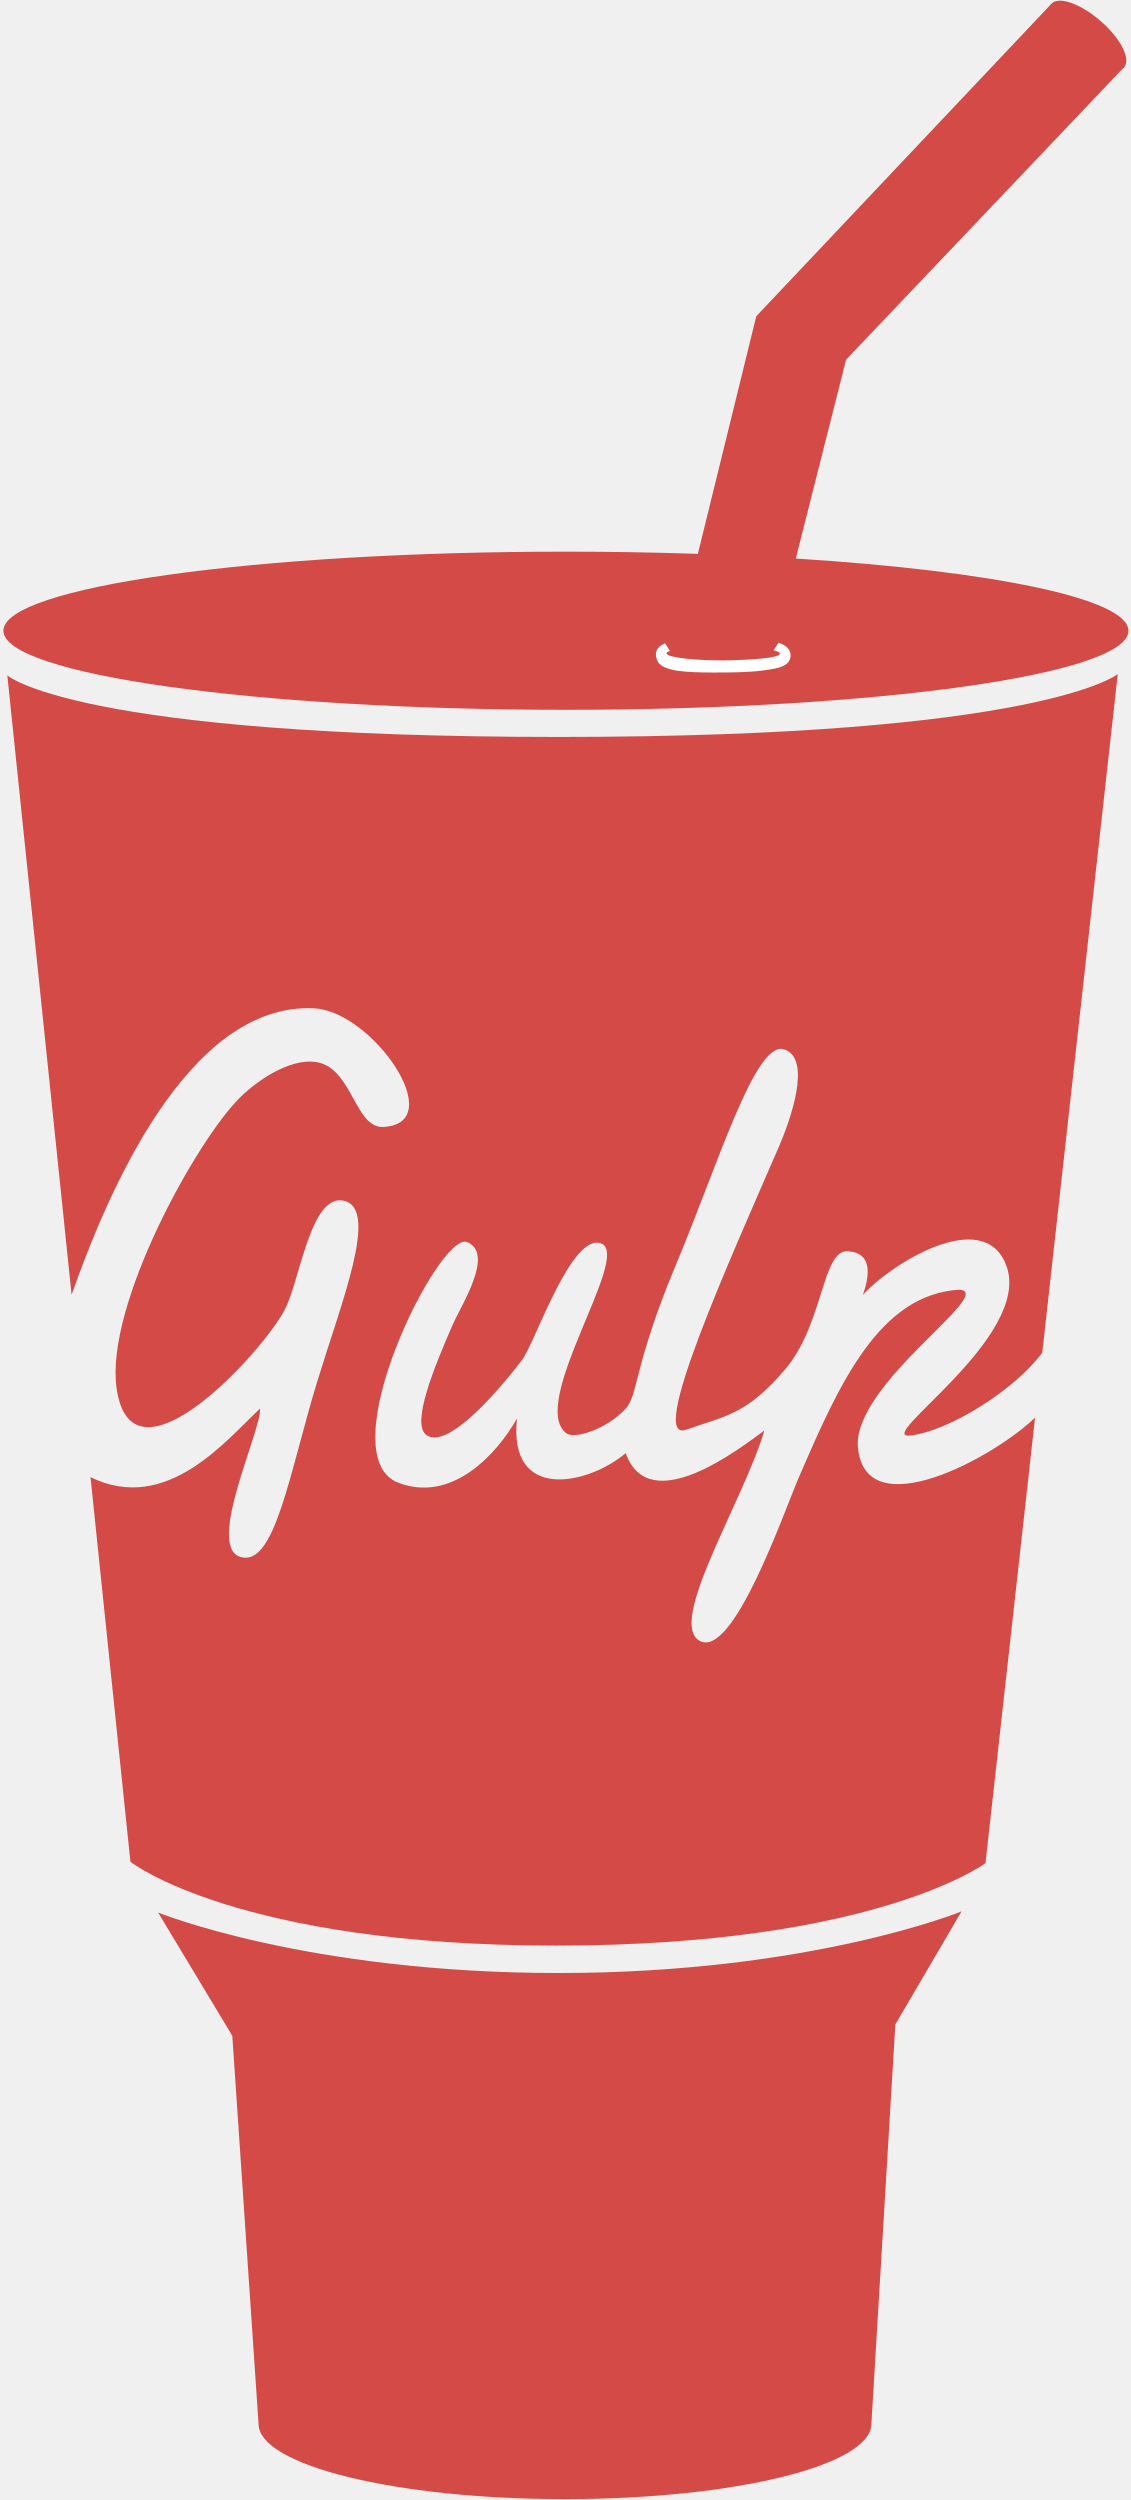
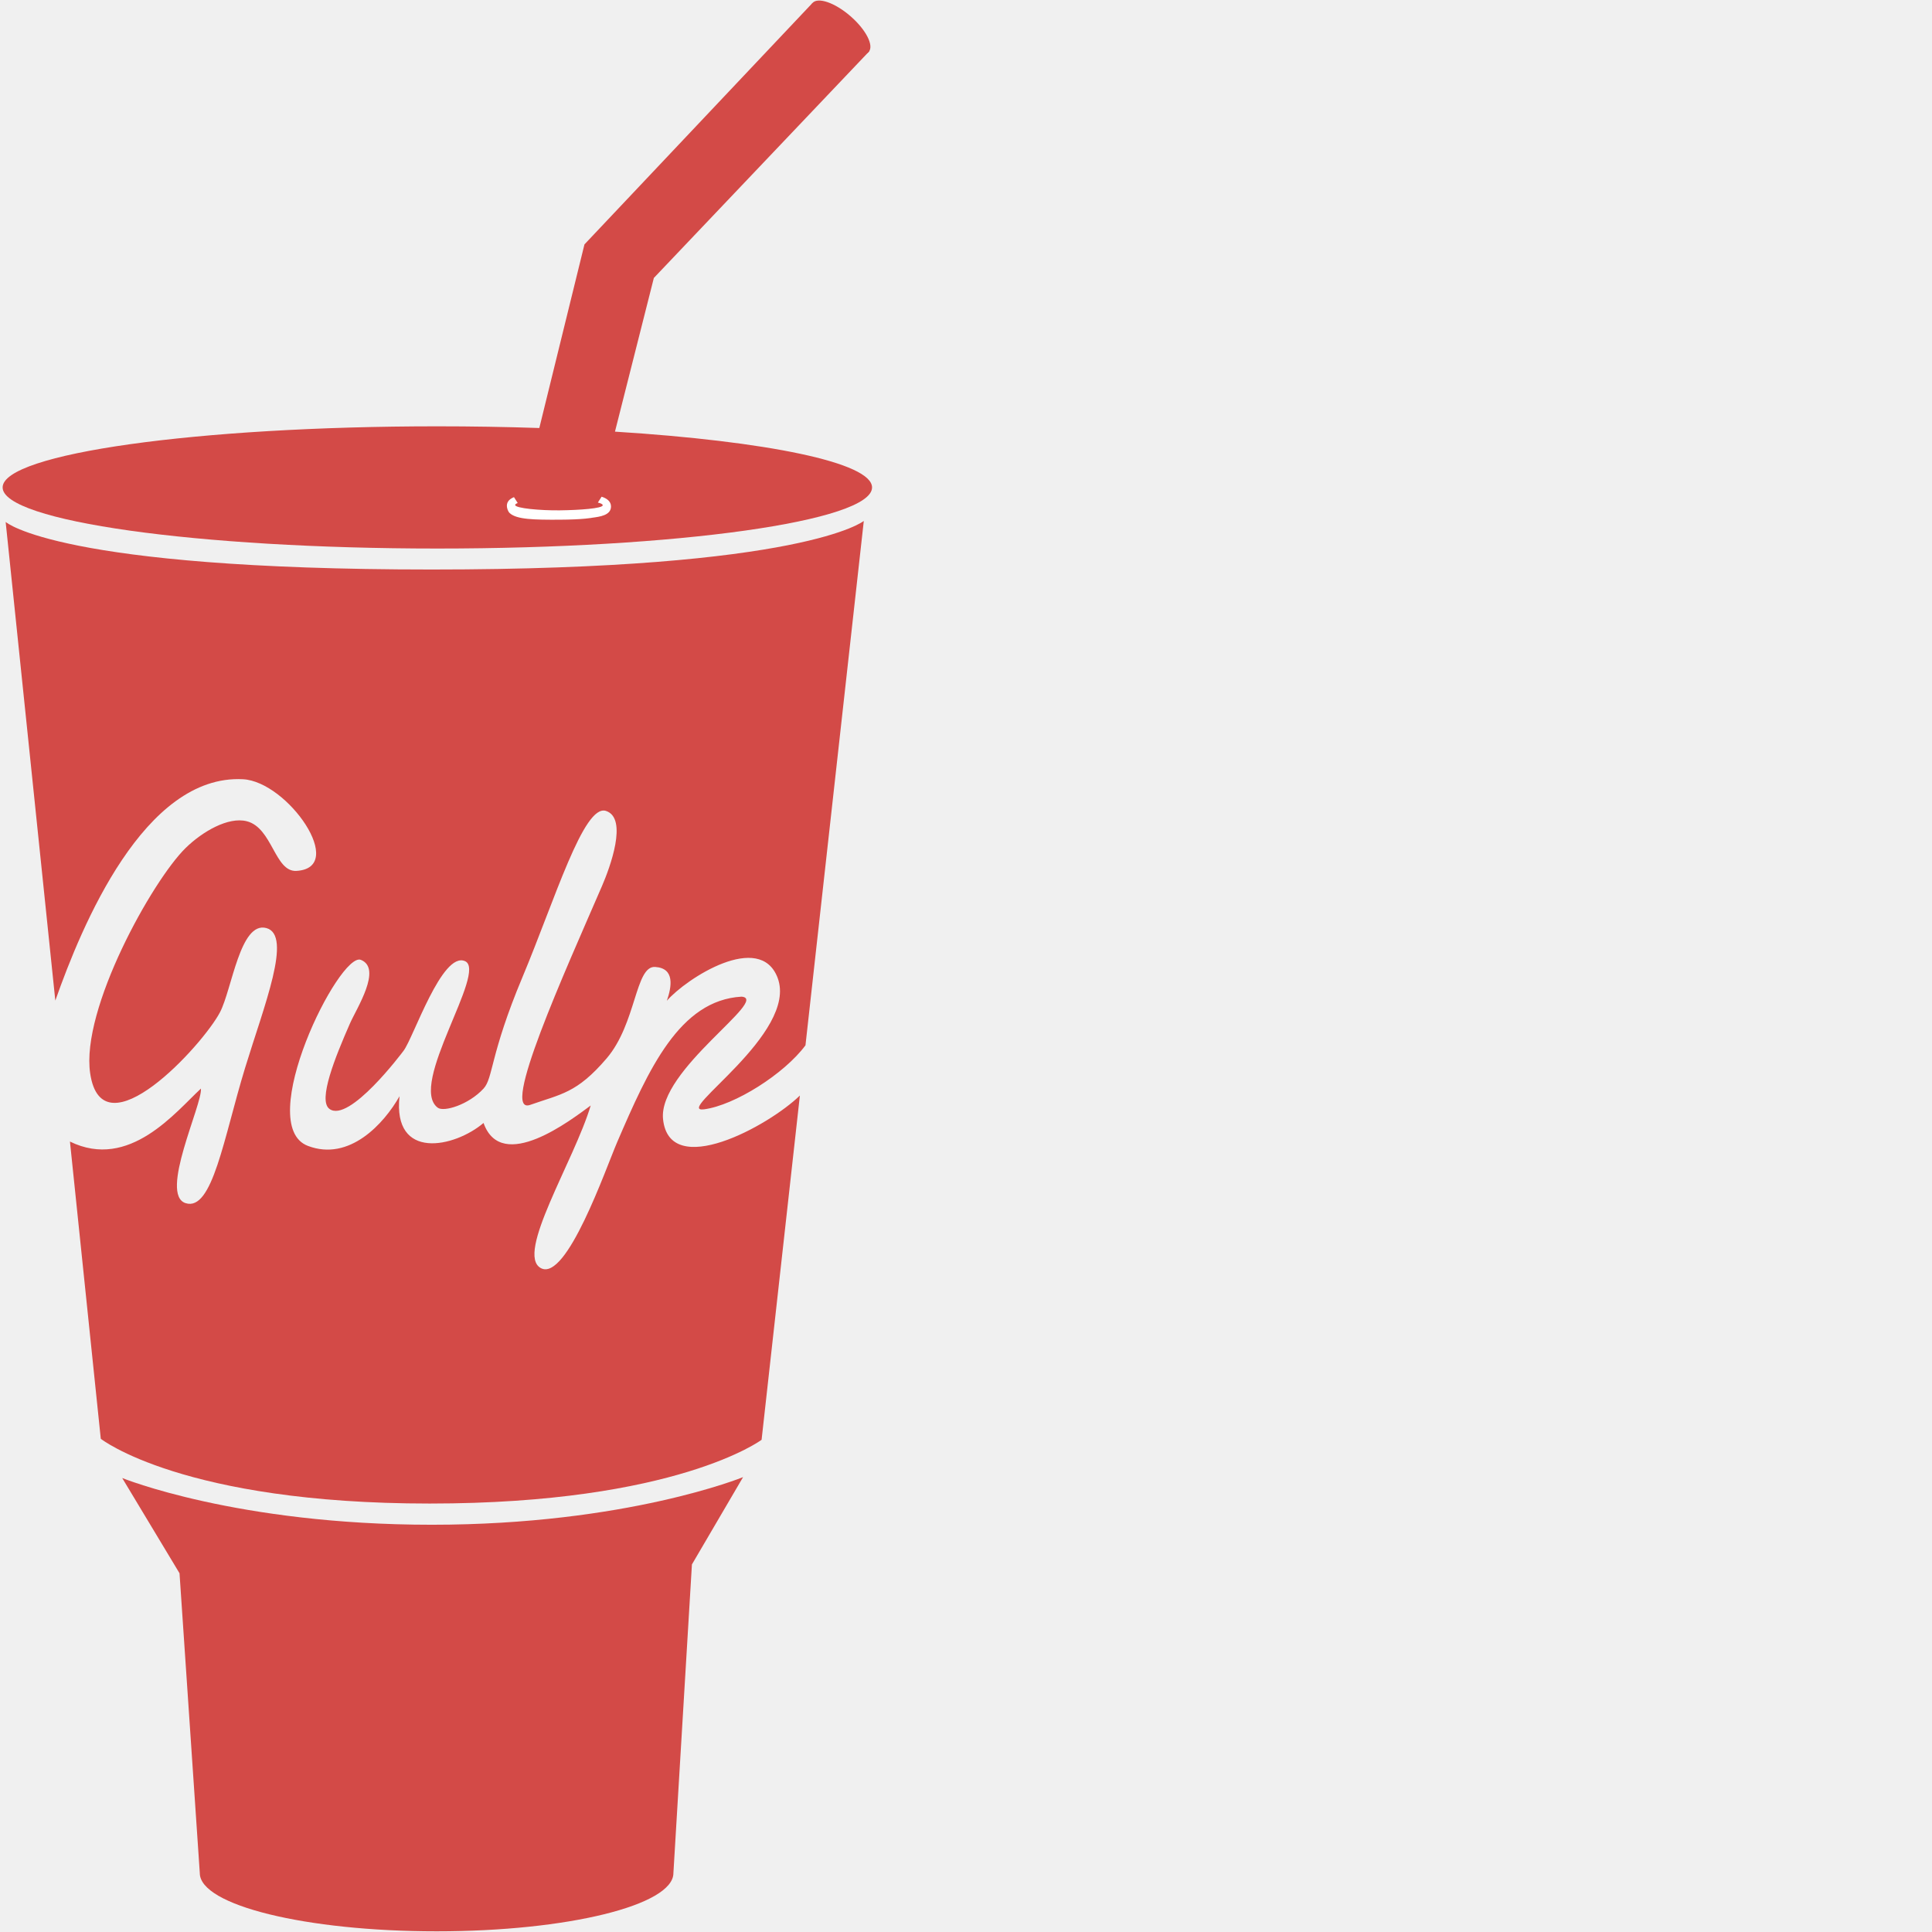
- <svg xmlns="http://www.w3.org/2000/svg" width="1131" height="2500" viewBox="0 0 256 566" preserveAspectRatio="xMinYMin meet">
+ <svg xmlns="http://www.w3.org/2000/svg" width="32" height="32" viewBox="0 0 256 566" preserveAspectRatio="xMinYMin meet">
  <path d="M197.28 548.749l5.427-90.43 14.985-25.58s-34.106 13.952-91.205 13.952c-57.1 0-90.689-13.694-90.689-13.694l16.794 27.904 5.941 87.848c0 9.418 31.059 17.052 69.374 17.052 38.313 0 69.373-7.634 69.373-17.052M180.161 126.454l11.391-45.025 63.081-66.376L238.007.892l-66.784 70.707-13.226 53.793a886.14 886.14 0 0 0-29.873-.497c-70.336 0-127.355 8.016-127.355 17.902 0 9.887 57.019 17.902 127.355 17.902 70.335 0 127.353-8.015 127.353-17.902 0-7.28-30.924-13.546-75.316-16.343" fill="#D34A47" />
  <path d="M173.535 151.669s-2.467.553-9.724.584c-7.259.03-12.413-.047-14.466-1.917-.552-.502-.854-1.499-.851-2.174.006-1.285.918-2.042 2.08-2.516l1.099 1.724c-.478.165-.751.36-.752.568-.004.976 7.422 1.644 13.102 1.572 5.681-.07 12.545-.538 12.551-1.5 0-.291-.519-.565-1.422-.781l1.094-1.712c1.472.457 2.757 1.34 2.754 2.868-.014 2.598-3.32 2.993-5.465 3.284" fill="#FFF" />
  <path d="M254.509 15.184c1.586-1.832-.821-6.518-5.376-10.465C244.576.774 239.596-.94 238.007.892c-1.587 1.832.821 6.518 5.378 10.463 4.555 3.946 9.537 5.662 11.124 3.829M194.246 327.865c-1.495-14.384 31.462-35.216 23.004-35.883-18.208 1.041-27.27 21.338-36.431 42.596-3.357 7.791-14.844 41.013-22.378 36.923-7.532-4.088 9.765-31.407 14.613-47.631-5.594 4.102-26.109 20.041-31.396 5.114-8.5 7.219-26.663 11.13-24.614-7.833-4.522 8.01-14.671 19.193-26.853 14.546-15.998-6.101 9.27-57.062 15.553-54.491 6.284 2.57-1.268 14.179-3.246 18.687-4.35 9.921-9.375 22.393-6.018 24.946 5.751 4.374 21.401-16.547 21.749-17.007 2.927-3.867 11.266-29.166 17.987-26.261 6.721 2.905-16.764 36.308-7.983 42.937 1.771 1.338 9.017-.825 13.425-5.594 2.852-3.085 1.871-9.918 11.378-32.59 9.507-22.671 17.98-50.905 24.5-48.754 6.52 2.15 1.146 16.641-1.193 22.043-10.976 25.354-29.956 67.241-21.005 64.07 8.951-3.17 13.612-3.356 22.377-13.613 8.765-10.257 8.361-27.152 14.203-26.793 5.844.36 4.863 5.777 3.446 9.902 5.75-6.58 27.256-20.438 32.448-6.713 6.15 16.249-30.769 39.72-21.564 38.523 8.975-1.167 23.515-10.376 29.723-18.749l17.088-153.626s-17.195 14.23-126.589 14.23c-109.395 0-124.811-13.934-124.811-13.934l14.548 140.224c7.722-21.947 26.059-66.339 54.963-64.849 13.148.678 30.7 25.995 15.665 26.853-6.364.362-7.01-12.637-14.546-14.546-5.438-1.378-13.009 3.043-17.902 7.833-9.758 9.55-30.745 47.229-27.972 66.014 3.533 23.949 33.048-8.322 38.042-17.903 3.517-6.749 5.893-26.745 13.585-24.647 7.693 2.098-.671 22.734-6.247 40.979-6.264 20.487-9.557 42.098-17.408 39.612-7.852-2.484 4.938-28.932 4.475-33.566-7.38 6.809-20.976 24.047-38.37 15.515l9.035 87.078s24.013 18.973 96.35 18.973c72.337 0 97.239-18.677 97.239-18.677l11.219-100.857c-9.179 8.938-38.229 24.81-40.089 6.919" fill="#D34A47" />
</svg>
